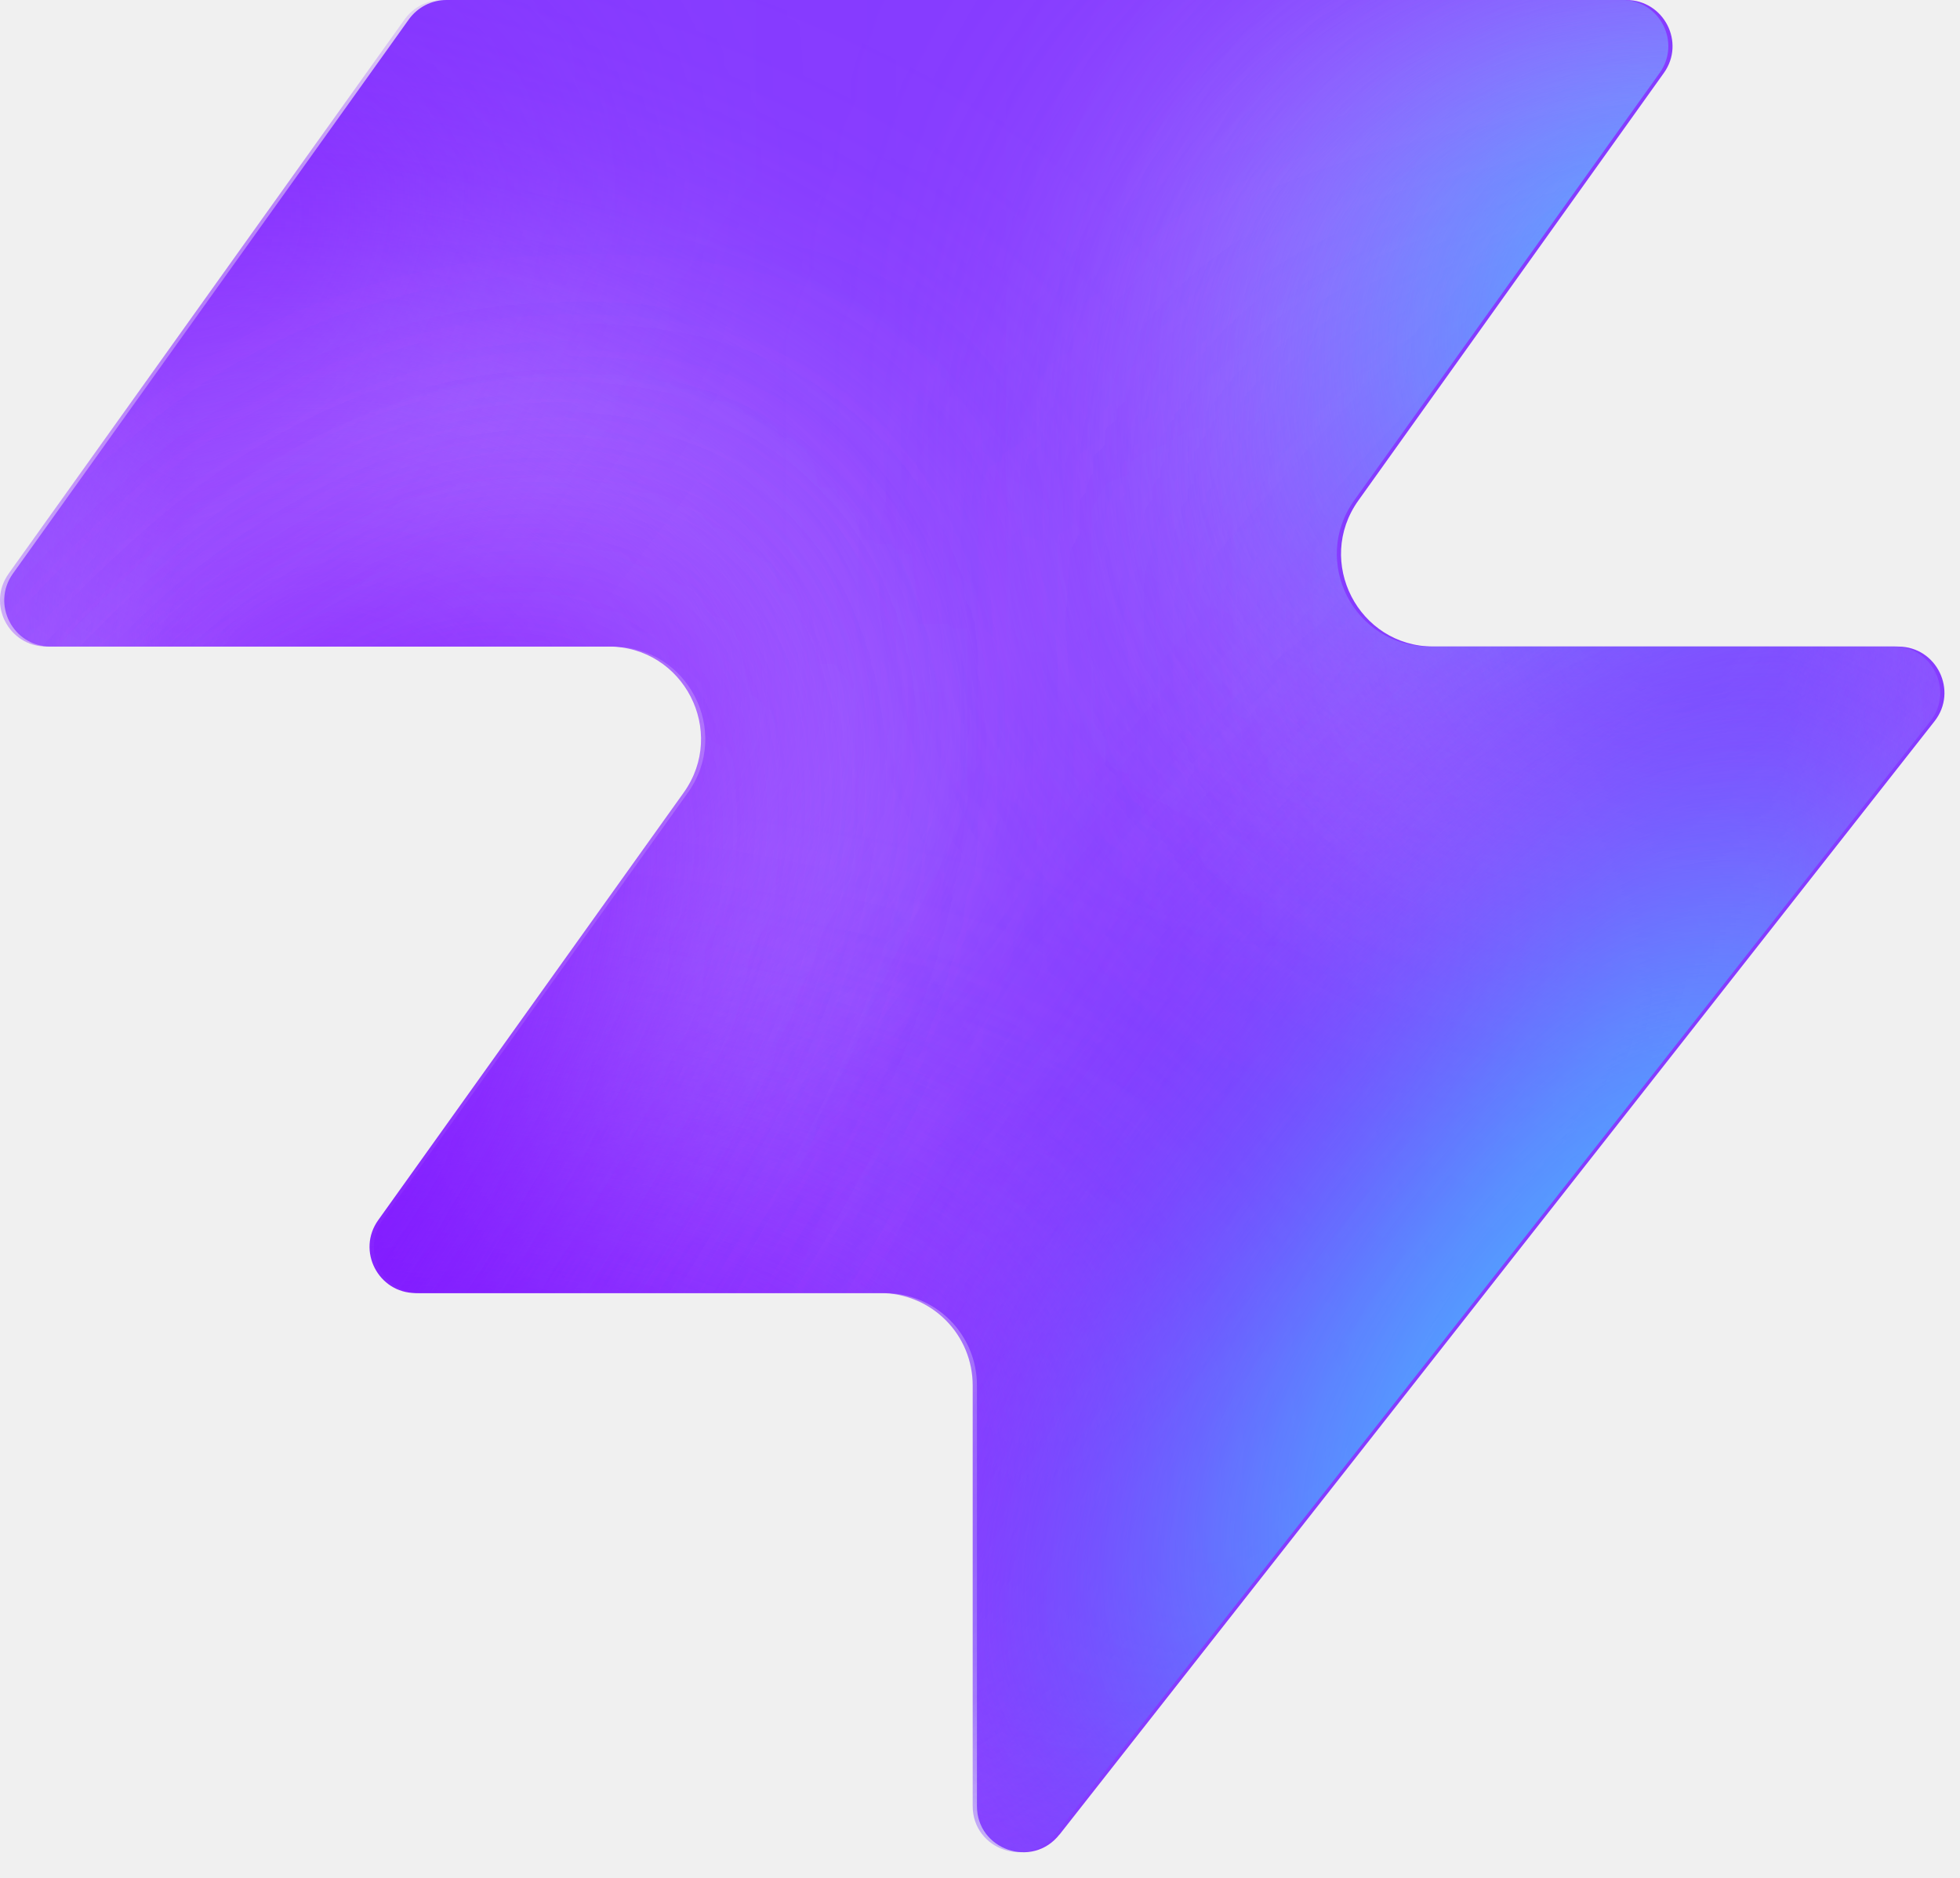
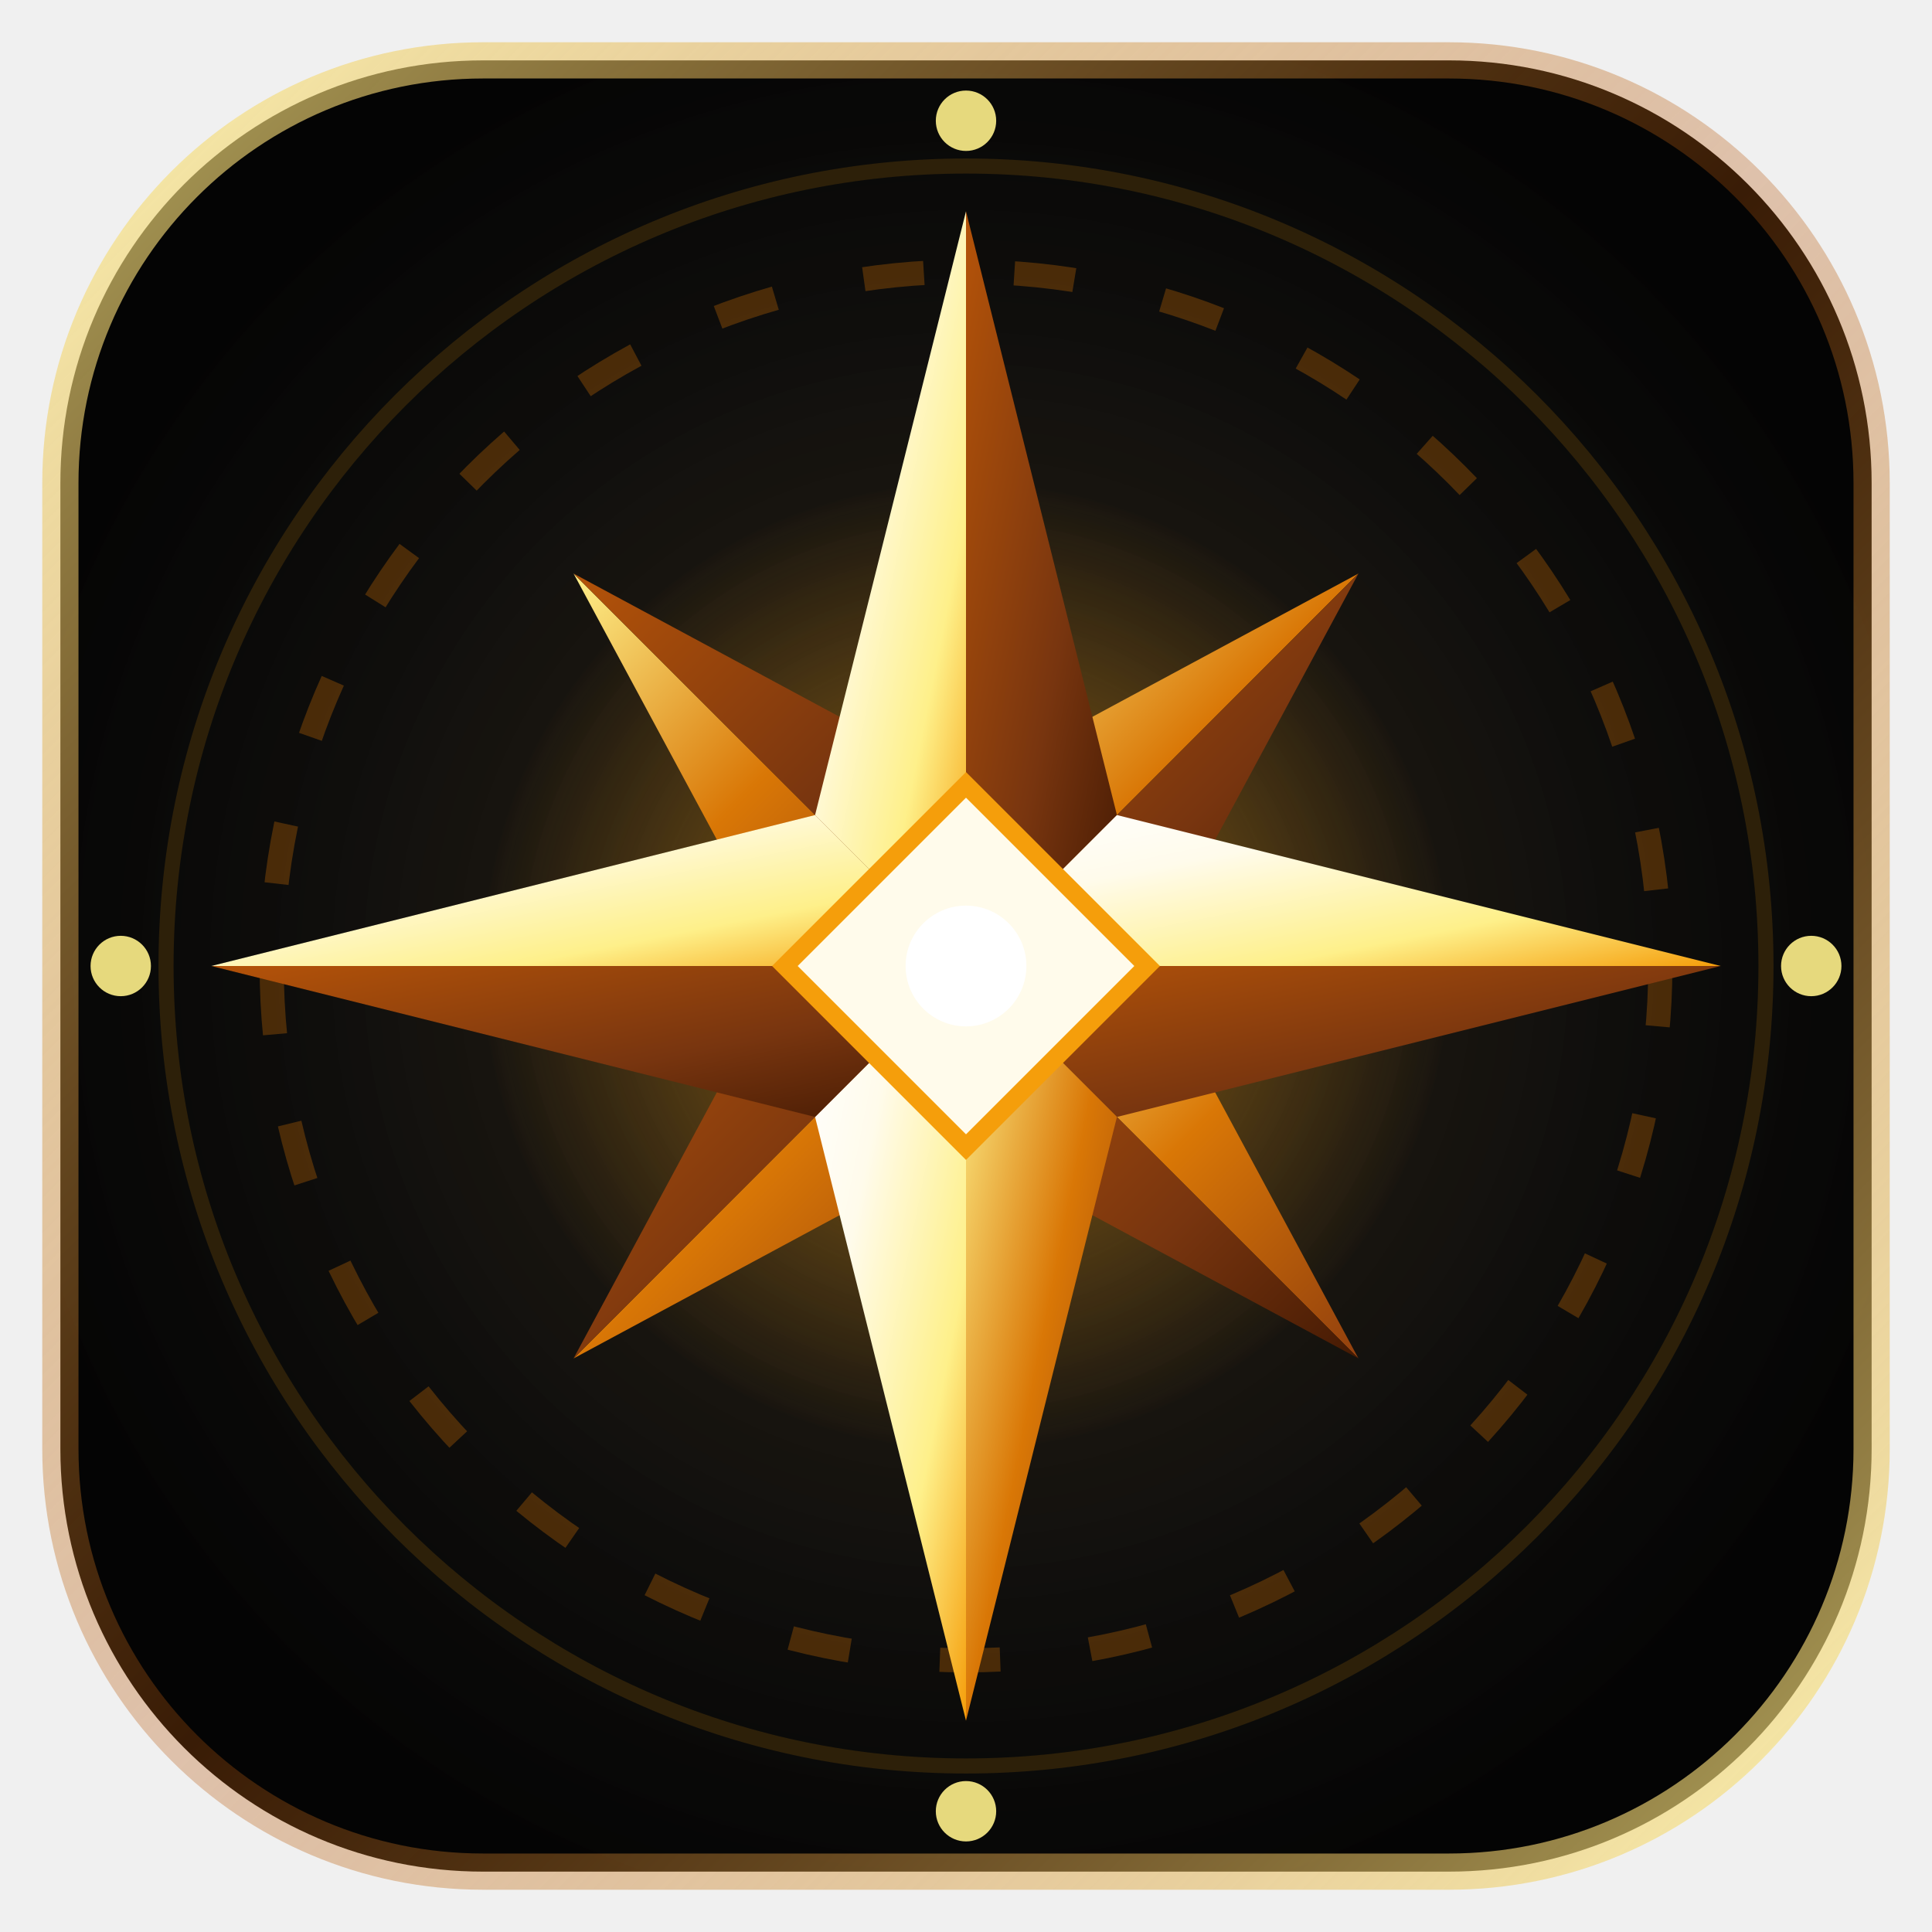
- <svg xmlns="http://www.w3.org/2000/svg" width="48" height="46" fill="none" viewBox="0 0 48 46">
-   <path fill="#863bff" d="M25.946 44.938c-.664.845-2.021.375-2.021-.698V33.937a2.26 2.26 0 0 0-2.262-2.262H10.287c-.92 0-1.456-1.04-.92-1.788l7.48-10.471c1.07-1.497 0-3.578-1.842-3.578H1.237c-.92 0-1.456-1.04-.92-1.788L10.013.474c.214-.297.556-.474.92-.474h28.894c.92 0 1.456 1.04.92 1.788l-7.48 10.471c-1.07 1.498 0 3.579 1.842 3.579h11.377c.943 0 1.473 1.088.89 1.83L25.947 44.94z" style="fill:#863bff;fill:color(display-p3 .525 .23 1);fill-opacity:1" />
-   <mask id="a" width="48" height="46" x="0" y="0" maskUnits="userSpaceOnUse" style="mask-type:alpha">
-     <path fill="#000" d="M25.842 44.938c-.664.844-2.021.375-2.021-.698V33.937a2.26 2.26 0 0 0-2.262-2.262H10.183c-.92 0-1.456-1.04-.92-1.788l7.48-10.471c1.07-1.498 0-3.579-1.842-3.579H1.133c-.92 0-1.456-1.04-.92-1.787L9.91.473c.214-.297.556-.474.92-.474h28.894c.92 0 1.456 1.04.92 1.788l-7.48 10.471c-1.07 1.498 0 3.578 1.842 3.578h11.377c.943 0 1.473 1.088.89 1.832L25.843 44.94z" style="fill:#000;fill-opacity:1" />
-   </mask>
-   <g mask="url(#a)">
-     <g filter="url(#b)">
-       <ellipse cx="5.508" cy="14.704" fill="#ede6ff" rx="5.508" ry="14.704" style="fill:#ede6ff;fill:color(display-p3 .927 .903 1);fill-opacity:1" transform="matrix(.00324 1 1 -.00324 -4.47 31.516)" />
-     </g>
-     <g filter="url(#c)">
-       <ellipse cx="10.399" cy="29.851" fill="#ede6ff" rx="10.399" ry="29.851" style="fill:#ede6ff;fill:color(display-p3 .927 .903 1);fill-opacity:1" transform="matrix(.00324 1 1 -.00324 -39.328 7.883)" />
-     </g>
-     <g filter="url(#d)">
-       <ellipse cx="5.508" cy="30.487" fill="#7e14ff" rx="5.508" ry="30.487" style="fill:#7e14ff;fill:color(display-p3 .492 .077 1);fill-opacity:1" transform="rotate(89.814 -25.913 -14.639)scale(1 -1)" />
-     </g>
-     <g filter="url(#e)">
-       <ellipse cx="5.508" cy="30.599" fill="#7e14ff" rx="5.508" ry="30.599" style="fill:#7e14ff;fill:color(display-p3 .492 .077 1);fill-opacity:1" transform="rotate(89.814 -32.644 -3.334)scale(1 -1)" />
-     </g>
-     <g filter="url(#f)">
-       <ellipse cx="5.508" cy="30.599" fill="#7e14ff" rx="5.508" ry="30.599" style="fill:#7e14ff;fill:color(display-p3 .492 .077 1);fill-opacity:1" transform="matrix(.00324 1 1 -.00324 -34.34 30.47)" />
-     </g>
-     <g filter="url(#g)">
-       <ellipse cx="14.072" cy="22.078" fill="#ede6ff" rx="14.072" ry="22.078" style="fill:#ede6ff;fill:color(display-p3 .927 .903 1);fill-opacity:1" transform="rotate(93.35 24.506 48.493)scale(-1 1)" />
-     </g>
-     <g filter="url(#h)">
-       <ellipse cx="3.47" cy="21.501" fill="#7e14ff" rx="3.47" ry="21.501" style="fill:#7e14ff;fill:color(display-p3 .492 .077 1);fill-opacity:1" transform="rotate(89.009 28.708 47.59)scale(-1 1)" />
-     </g>
-     <g filter="url(#i)">
-       <ellipse cx="3.47" cy="21.501" fill="#7e14ff" rx="3.47" ry="21.501" style="fill:#7e14ff;fill:color(display-p3 .492 .077 1);fill-opacity:1" transform="rotate(89.009 28.708 47.59)scale(-1 1)" />
-     </g>
-     <g filter="url(#j)">
-       <ellipse cx=".387" cy="8.972" fill="#7e14ff" rx="4.407" ry="29.108" style="fill:#7e14ff;fill:color(display-p3 .492 .077 1);fill-opacity:1" transform="rotate(39.51 .387 8.972)" />
-     </g>
-     <g filter="url(#k)">
-       <ellipse cx="47.523" cy="-6.092" fill="#7e14ff" rx="4.407" ry="29.108" style="fill:#7e14ff;fill:color(display-p3 .492 .077 1);fill-opacity:1" transform="rotate(37.892 47.523 -6.092)" />
-     </g>
-     <g filter="url(#l)">
-       <ellipse cx="41.412" cy="6.333" fill="#47bfff" rx="5.971" ry="9.665" style="fill:#47bfff;fill:color(display-p3 .28 .748 1);fill-opacity:1" transform="rotate(37.892 41.412 6.333)" />
-     </g>
-     <g filter="url(#m)">
-       <ellipse cx="-1.879" cy="38.332" fill="#7e14ff" rx="4.407" ry="29.108" style="fill:#7e14ff;fill:color(display-p3 .492 .077 1);fill-opacity:1" transform="rotate(37.892 -1.88 38.332)" />
-     </g>
-     <g filter="url(#n)">
-       <ellipse cx="-1.879" cy="38.332" fill="#7e14ff" rx="4.407" ry="29.108" style="fill:#7e14ff;fill:color(display-p3 .492 .077 1);fill-opacity:1" transform="rotate(37.892 -1.88 38.332)" />
-     </g>
-     <g filter="url(#o)">
-       <ellipse cx="35.651" cy="29.907" fill="#7e14ff" rx="4.407" ry="29.108" style="fill:#7e14ff;fill:color(display-p3 .492 .077 1);fill-opacity:1" transform="rotate(37.892 35.651 29.907)" />
-     </g>
-     <g filter="url(#p)">
-       <ellipse cx="38.418" cy="32.4" fill="#47bfff" rx="5.971" ry="15.297" style="fill:#47bfff;fill:color(display-p3 .28 .748 1);fill-opacity:1" transform="rotate(37.892 38.418 32.4)" />
-     </g>
+ <svg xmlns="http://www.w3.org/2000/svg" viewBox="0 0 64 64" width="64" height="64">
+   <defs>
+     <radialGradient id="dv-bg-glow" cx="50%" cy="50%" r="55%">
+       <stop offset="0%" stop-color="#1e1405" stop-opacity="0.9" />
+       <stop offset="65%" stop-color="#0a0907" stop-opacity="0.98" />
+       <stop offset="100%" stop-color="#040404" stop-opacity="1" />
+     </radialGradient>
+     <radialGradient id="dv-aura" cx="50%" cy="50%" r="50%">
+       <stop offset="0%" stop-color="#fef08a" stop-opacity="0.85" />
+       <stop offset="35%" stop-color="#f59e0b" stop-opacity="0.35" />
+       <stop offset="100%" stop-color="#f59e0b" stop-opacity="0" />
+     </radialGradient>
+     <linearGradient id="gold-light" x1="0%" y1="0%" x2="100%" y2="100%">
+       <stop offset="0%" stop-color="#ffffff" />
+       <stop offset="30%" stop-color="#fffbeb" />
+       <stop offset="70%" stop-color="#fef08a" />
+       <stop offset="100%" stop-color="#f59e0b" />
+     </linearGradient>
+     <linearGradient id="gold-mid" x1="0%" y1="0%" x2="100%" y2="100%">
+       <stop offset="0%" stop-color="#fef08a" />
+       <stop offset="50%" stop-color="#d97706" />
+       <stop offset="100%" stop-color="#92400e" />
+     </linearGradient>
+     <linearGradient id="gold-dark" x1="0%" y1="0%" x2="100%" y2="100%">
+       <stop offset="0%" stop-color="#b45309" />
+       <stop offset="60%" stop-color="#78350f" />
+       <stop offset="100%" stop-color="#451a03" />
+     </linearGradient>
+     <linearGradient id="gold-border" x1="0%" y1="0%" x2="100%" y2="100%">
+       <stop offset="0%" stop-color="#fef08a" stop-opacity="0.7" />
+       <stop offset="50%" stop-color="#b45309" stop-opacity="0.3" />
+       <stop offset="100%" stop-color="#fef08a" stop-opacity="0.7" />
+     </linearGradient>
+   </defs>
+   <rect x="2" y="2" width="60" height="60" rx="14" fill="url(#dv-bg-glow)" stroke="url(#gold-border)" stroke-width="1.2" />
+   <circle cx="32" cy="32" r="23" fill="none" stroke="#d97706" stroke-opacity="0.3" stroke-dasharray="2 3" stroke-width="0.8" />
+   <circle cx="32" cy="32" r="26.5" fill="none" stroke="#f59e0b" stroke-opacity="0.15" stroke-width="0.5" />
+   <circle cx="32" cy="32" r="16" fill="url(#dv-aura)" />
+   <g>
+     <polygon points="32,32 45,19 32,26" fill="url(#gold-mid)" />
+     <polygon points="32,32 45,19 38,32" fill="url(#gold-dark)" />
+     <polygon points="32,32 45,45 38,32" fill="url(#gold-mid)" />
+     <polygon points="32,32 45,45 32,38" fill="url(#gold-dark)" />
+     <polygon points="32,32 19,45 32,38" fill="url(#gold-mid)" />
+     <polygon points="32,32 19,45 26,32" fill="url(#gold-dark)" />
+     <polygon points="32,32 19,19 26,32" fill="url(#gold-mid)" />
+     <polygon points="32,32 19,19 32,26" fill="url(#gold-dark)" />
  </g>
-   <defs>
-     <filter id="b" width="60.045" height="41.654" x="-19.77" y="16.149" color-interpolation-filters="sRGB" filterUnits="userSpaceOnUse">
-       <feFlood flood-opacity="0" result="BackgroundImageFix" />
-       <feBlend in="SourceGraphic" in2="BackgroundImageFix" result="shape" />
-       <feGaussianBlur result="effect1_foregroundBlur_2002_17158" stdDeviation="7.659" />
-     </filter>
-     <filter id="c" width="90.34" height="51.437" x="-54.613" y="-7.533" color-interpolation-filters="sRGB" filterUnits="userSpaceOnUse">
-       <feFlood flood-opacity="0" result="BackgroundImageFix" />
-       <feBlend in="SourceGraphic" in2="BackgroundImageFix" result="shape" />
-       <feGaussianBlur result="effect1_foregroundBlur_2002_17158" stdDeviation="7.659" />
-     </filter>
-     <filter id="d" width="79.355" height="29.4" x="-49.64" y="2.03" color-interpolation-filters="sRGB" filterUnits="userSpaceOnUse">
-       <feFlood flood-opacity="0" result="BackgroundImageFix" />
-       <feBlend in="SourceGraphic" in2="BackgroundImageFix" result="shape" />
-       <feGaussianBlur result="effect1_foregroundBlur_2002_17158" stdDeviation="4.596" />
-     </filter>
-     <filter id="e" width="79.579" height="29.4" x="-45.045" y="20.029" color-interpolation-filters="sRGB" filterUnits="userSpaceOnUse">
-       <feFlood flood-opacity="0" result="BackgroundImageFix" />
-       <feBlend in="SourceGraphic" in2="BackgroundImageFix" result="shape" />
-       <feGaussianBlur result="effect1_foregroundBlur_2002_17158" stdDeviation="4.596" />
-     </filter>
-     <filter id="f" width="79.579" height="29.4" x="-43.513" y="21.178" color-interpolation-filters="sRGB" filterUnits="userSpaceOnUse">
-       <feFlood flood-opacity="0" result="BackgroundImageFix" />
-       <feBlend in="SourceGraphic" in2="BackgroundImageFix" result="shape" />
-       <feGaussianBlur result="effect1_foregroundBlur_2002_17158" stdDeviation="4.596" />
-     </filter>
-     <filter id="g" width="74.749" height="58.852" x="15.756" y="-17.901" color-interpolation-filters="sRGB" filterUnits="userSpaceOnUse">
-       <feFlood flood-opacity="0" result="BackgroundImageFix" />
-       <feBlend in="SourceGraphic" in2="BackgroundImageFix" result="shape" />
-       <feGaussianBlur result="effect1_foregroundBlur_2002_17158" stdDeviation="7.659" />
-     </filter>
-     <filter id="h" width="61.377" height="25.362" x="23.548" y="2.284" color-interpolation-filters="sRGB" filterUnits="userSpaceOnUse">
-       <feFlood flood-opacity="0" result="BackgroundImageFix" />
-       <feBlend in="SourceGraphic" in2="BackgroundImageFix" result="shape" />
-       <feGaussianBlur result="effect1_foregroundBlur_2002_17158" stdDeviation="4.596" />
-     </filter>
-     <filter id="i" width="61.377" height="25.362" x="23.548" y="2.284" color-interpolation-filters="sRGB" filterUnits="userSpaceOnUse">
-       <feFlood flood-opacity="0" result="BackgroundImageFix" />
-       <feBlend in="SourceGraphic" in2="BackgroundImageFix" result="shape" />
-       <feGaussianBlur result="effect1_foregroundBlur_2002_17158" stdDeviation="4.596" />
-     </filter>
-     <filter id="j" width="56.045" height="63.649" x="-27.636" y="-22.853" color-interpolation-filters="sRGB" filterUnits="userSpaceOnUse">
-       <feFlood flood-opacity="0" result="BackgroundImageFix" />
-       <feBlend in="SourceGraphic" in2="BackgroundImageFix" result="shape" />
-       <feGaussianBlur result="effect1_foregroundBlur_2002_17158" stdDeviation="4.596" />
-     </filter>
-     <filter id="k" width="54.814" height="64.646" x="20.116" y="-38.415" color-interpolation-filters="sRGB" filterUnits="userSpaceOnUse">
-       <feFlood flood-opacity="0" result="BackgroundImageFix" />
-       <feBlend in="SourceGraphic" in2="BackgroundImageFix" result="shape" />
-       <feGaussianBlur result="effect1_foregroundBlur_2002_17158" stdDeviation="4.596" />
-     </filter>
-     <filter id="l" width="33.541" height="35.313" x="24.641" y="-11.323" color-interpolation-filters="sRGB" filterUnits="userSpaceOnUse">
-       <feFlood flood-opacity="0" result="BackgroundImageFix" />
-       <feBlend in="SourceGraphic" in2="BackgroundImageFix" result="shape" />
-       <feGaussianBlur result="effect1_foregroundBlur_2002_17158" stdDeviation="4.596" />
-     </filter>
-     <filter id="m" width="54.814" height="64.646" x="-29.286" y="6.009" color-interpolation-filters="sRGB" filterUnits="userSpaceOnUse">
-       <feFlood flood-opacity="0" result="BackgroundImageFix" />
-       <feBlend in="SourceGraphic" in2="BackgroundImageFix" result="shape" />
-       <feGaussianBlur result="effect1_foregroundBlur_2002_17158" stdDeviation="4.596" />
-     </filter>
-     <filter id="n" width="54.814" height="64.646" x="-29.286" y="6.009" color-interpolation-filters="sRGB" filterUnits="userSpaceOnUse">
-       <feFlood flood-opacity="0" result="BackgroundImageFix" />
-       <feBlend in="SourceGraphic" in2="BackgroundImageFix" result="shape" />
-       <feGaussianBlur result="effect1_foregroundBlur_2002_17158" stdDeviation="4.596" />
-     </filter>
-     <filter id="o" width="54.814" height="64.646" x="8.244" y="-2.416" color-interpolation-filters="sRGB" filterUnits="userSpaceOnUse">
-       <feFlood flood-opacity="0" result="BackgroundImageFix" />
-       <feBlend in="SourceGraphic" in2="BackgroundImageFix" result="shape" />
-       <feGaussianBlur result="effect1_foregroundBlur_2002_17158" stdDeviation="4.596" />
-     </filter>
-     <filter id="p" width="39.409" height="43.623" x="18.713" y="10.588" color-interpolation-filters="sRGB" filterUnits="userSpaceOnUse">
-       <feFlood flood-opacity="0" result="BackgroundImageFix" />
-       <feBlend in="SourceGraphic" in2="BackgroundImageFix" result="shape" />
-       <feGaussianBlur result="effect1_foregroundBlur_2002_17158" stdDeviation="4.596" />
-     </filter>
-   </defs>
+   <g>
+     <polygon points="32,32 27,27 32,7" fill="url(#gold-light)" />
+     <polygon points="32,32 37,27 32,7" fill="url(#gold-dark)" />
+     <polygon points="32,32 37,27 57,32" fill="url(#gold-light)" />
+     <polygon points="32,32 37,37 57,32" fill="url(#gold-dark)" />
+     <polygon points="32,32 37,37 32,57" fill="url(#gold-mid)" />
+     <polygon points="32,32 27,37 32,57" fill="url(#gold-light)" />
+     <polygon points="32,32 27,37 7,32" fill="url(#gold-dark)" />
+     <polygon points="32,32 27,27 7,32" fill="url(#gold-light)" />
+   </g>
+   <polygon points="32,26 38,32 32,38 26,32" fill="#fffbeb" stroke="#f59e0b" stroke-width="0.6" />
+   <circle cx="32" cy="32" r="2" fill="#ffffff" />
+   <circle cx="32" cy="4" r="1" fill="#fef08a" opacity="0.9" />
+   <circle cx="60" cy="32" r="1" fill="#fef08a" opacity="0.9" />
+   <circle cx="32" cy="60" r="1" fill="#fef08a" opacity="0.9" />
+   <circle cx="4" cy="32" r="1" fill="#fef08a" opacity="0.9" />
</svg>
